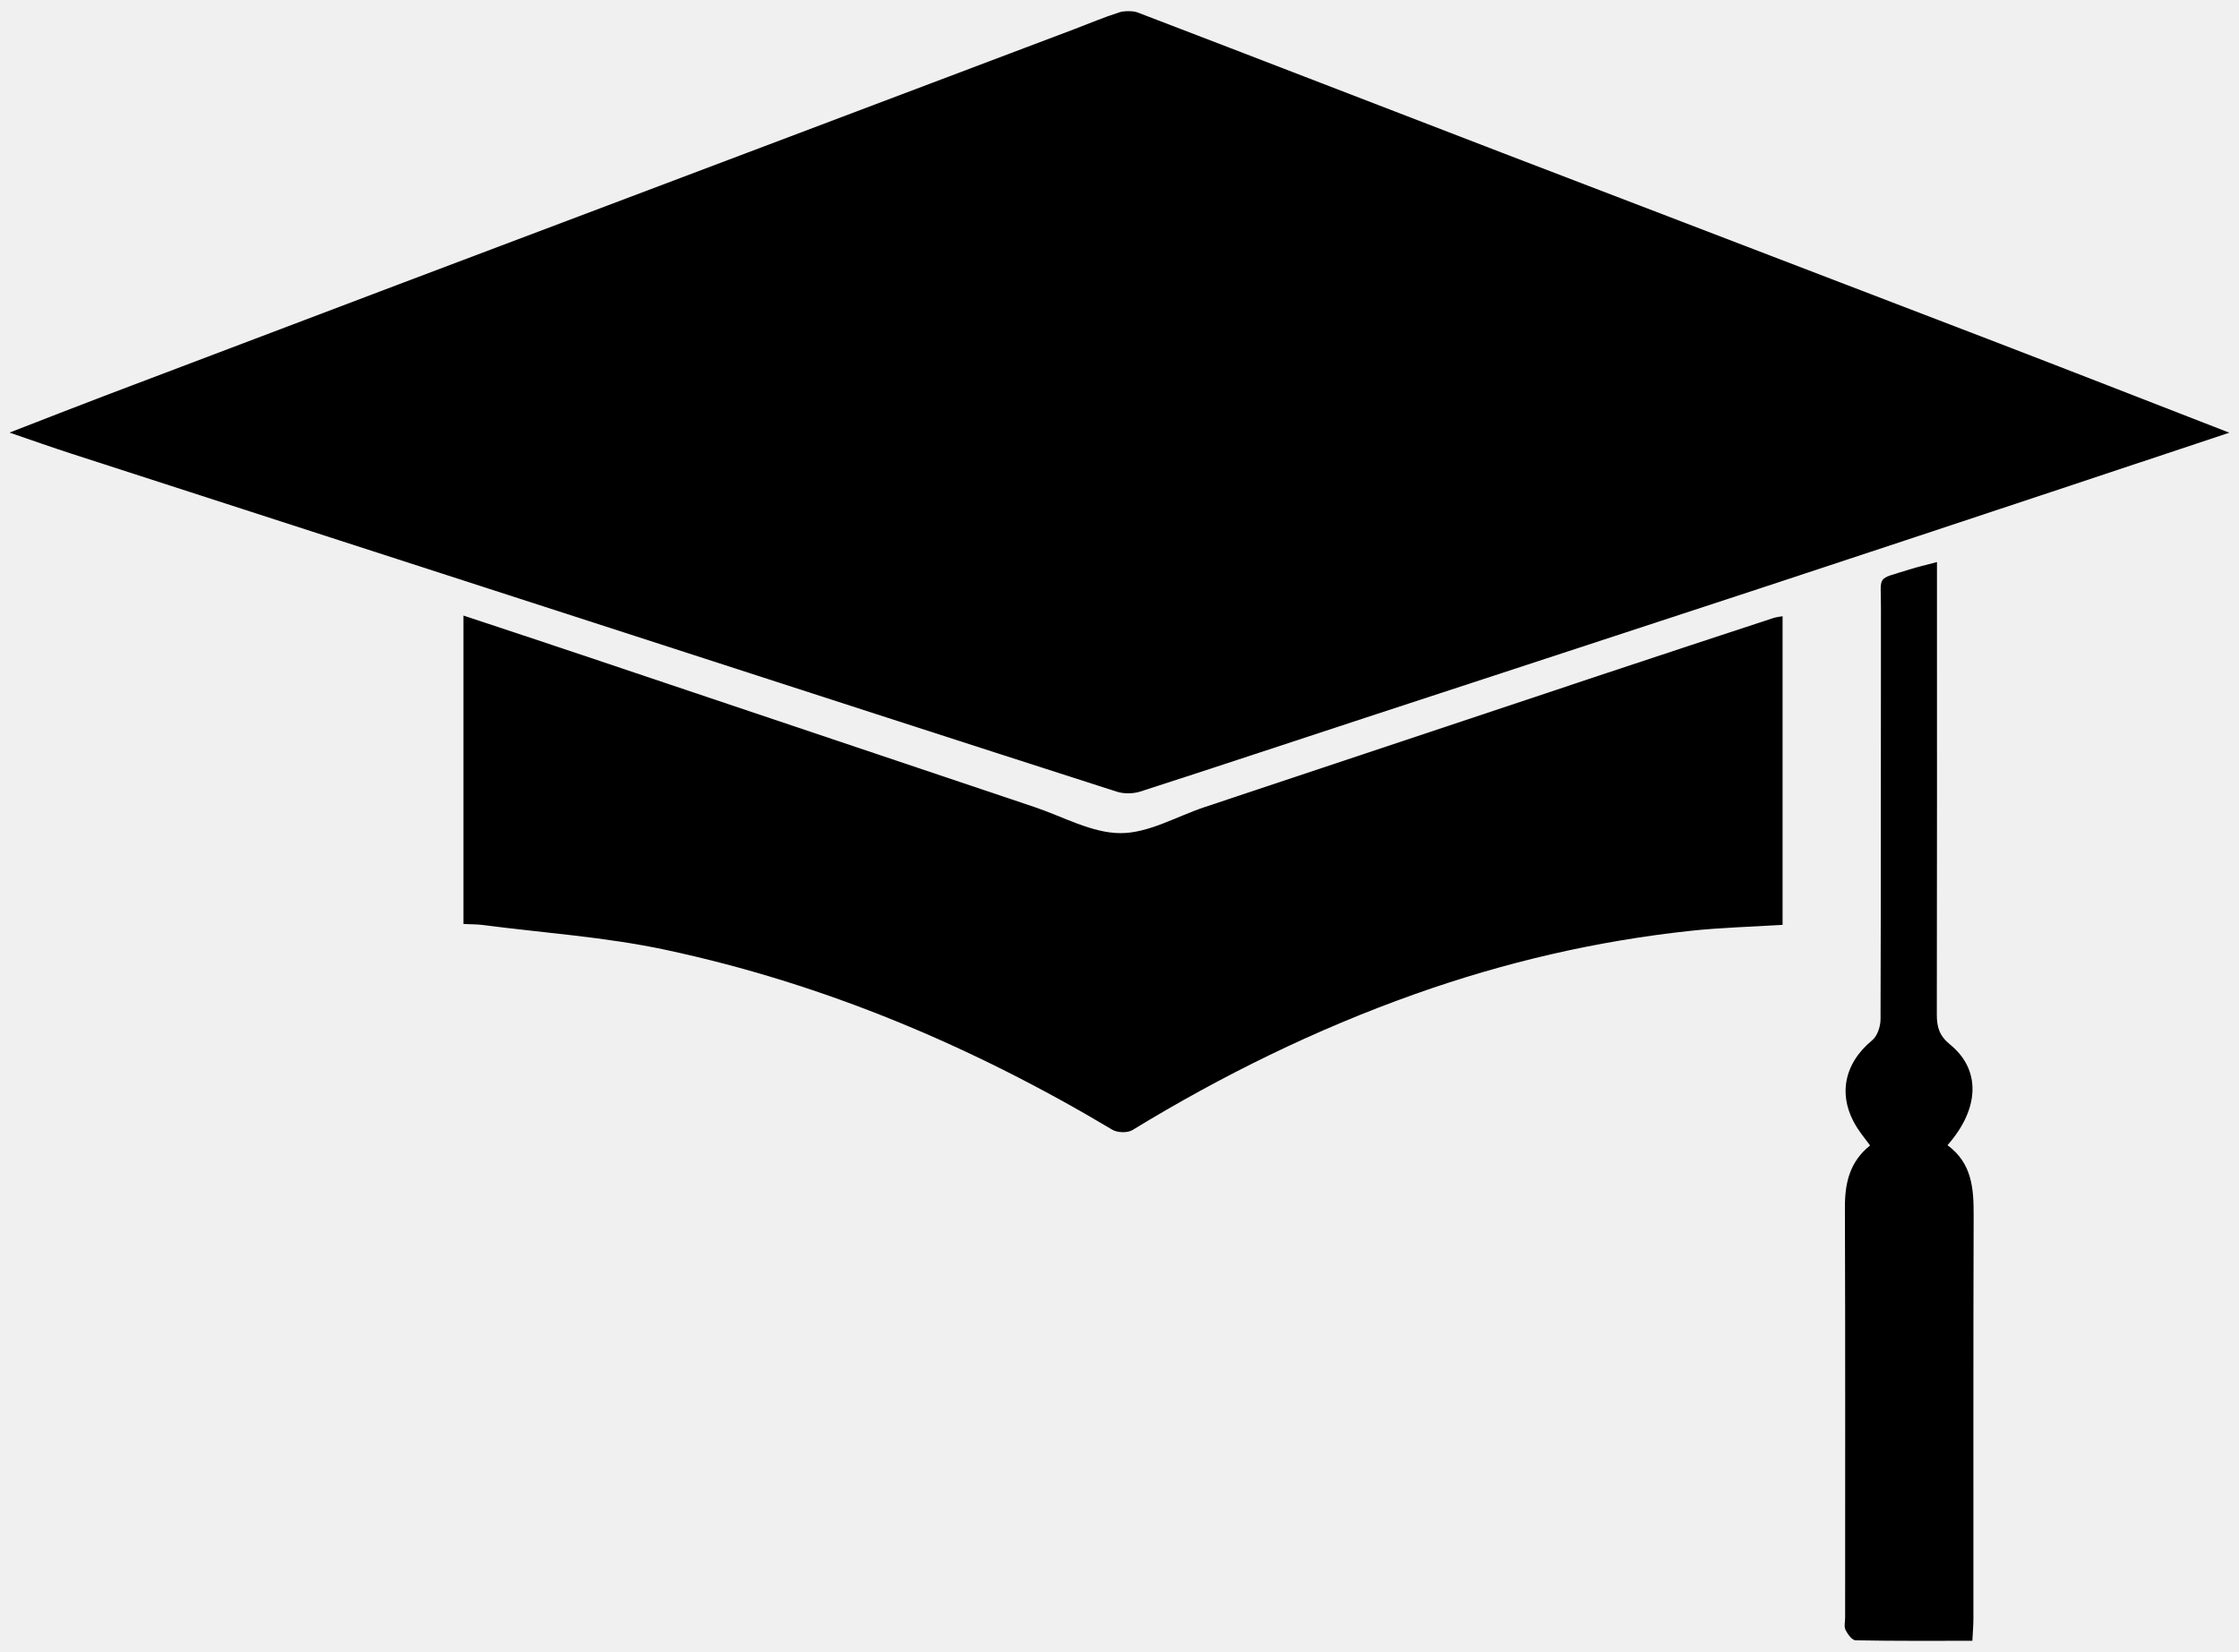
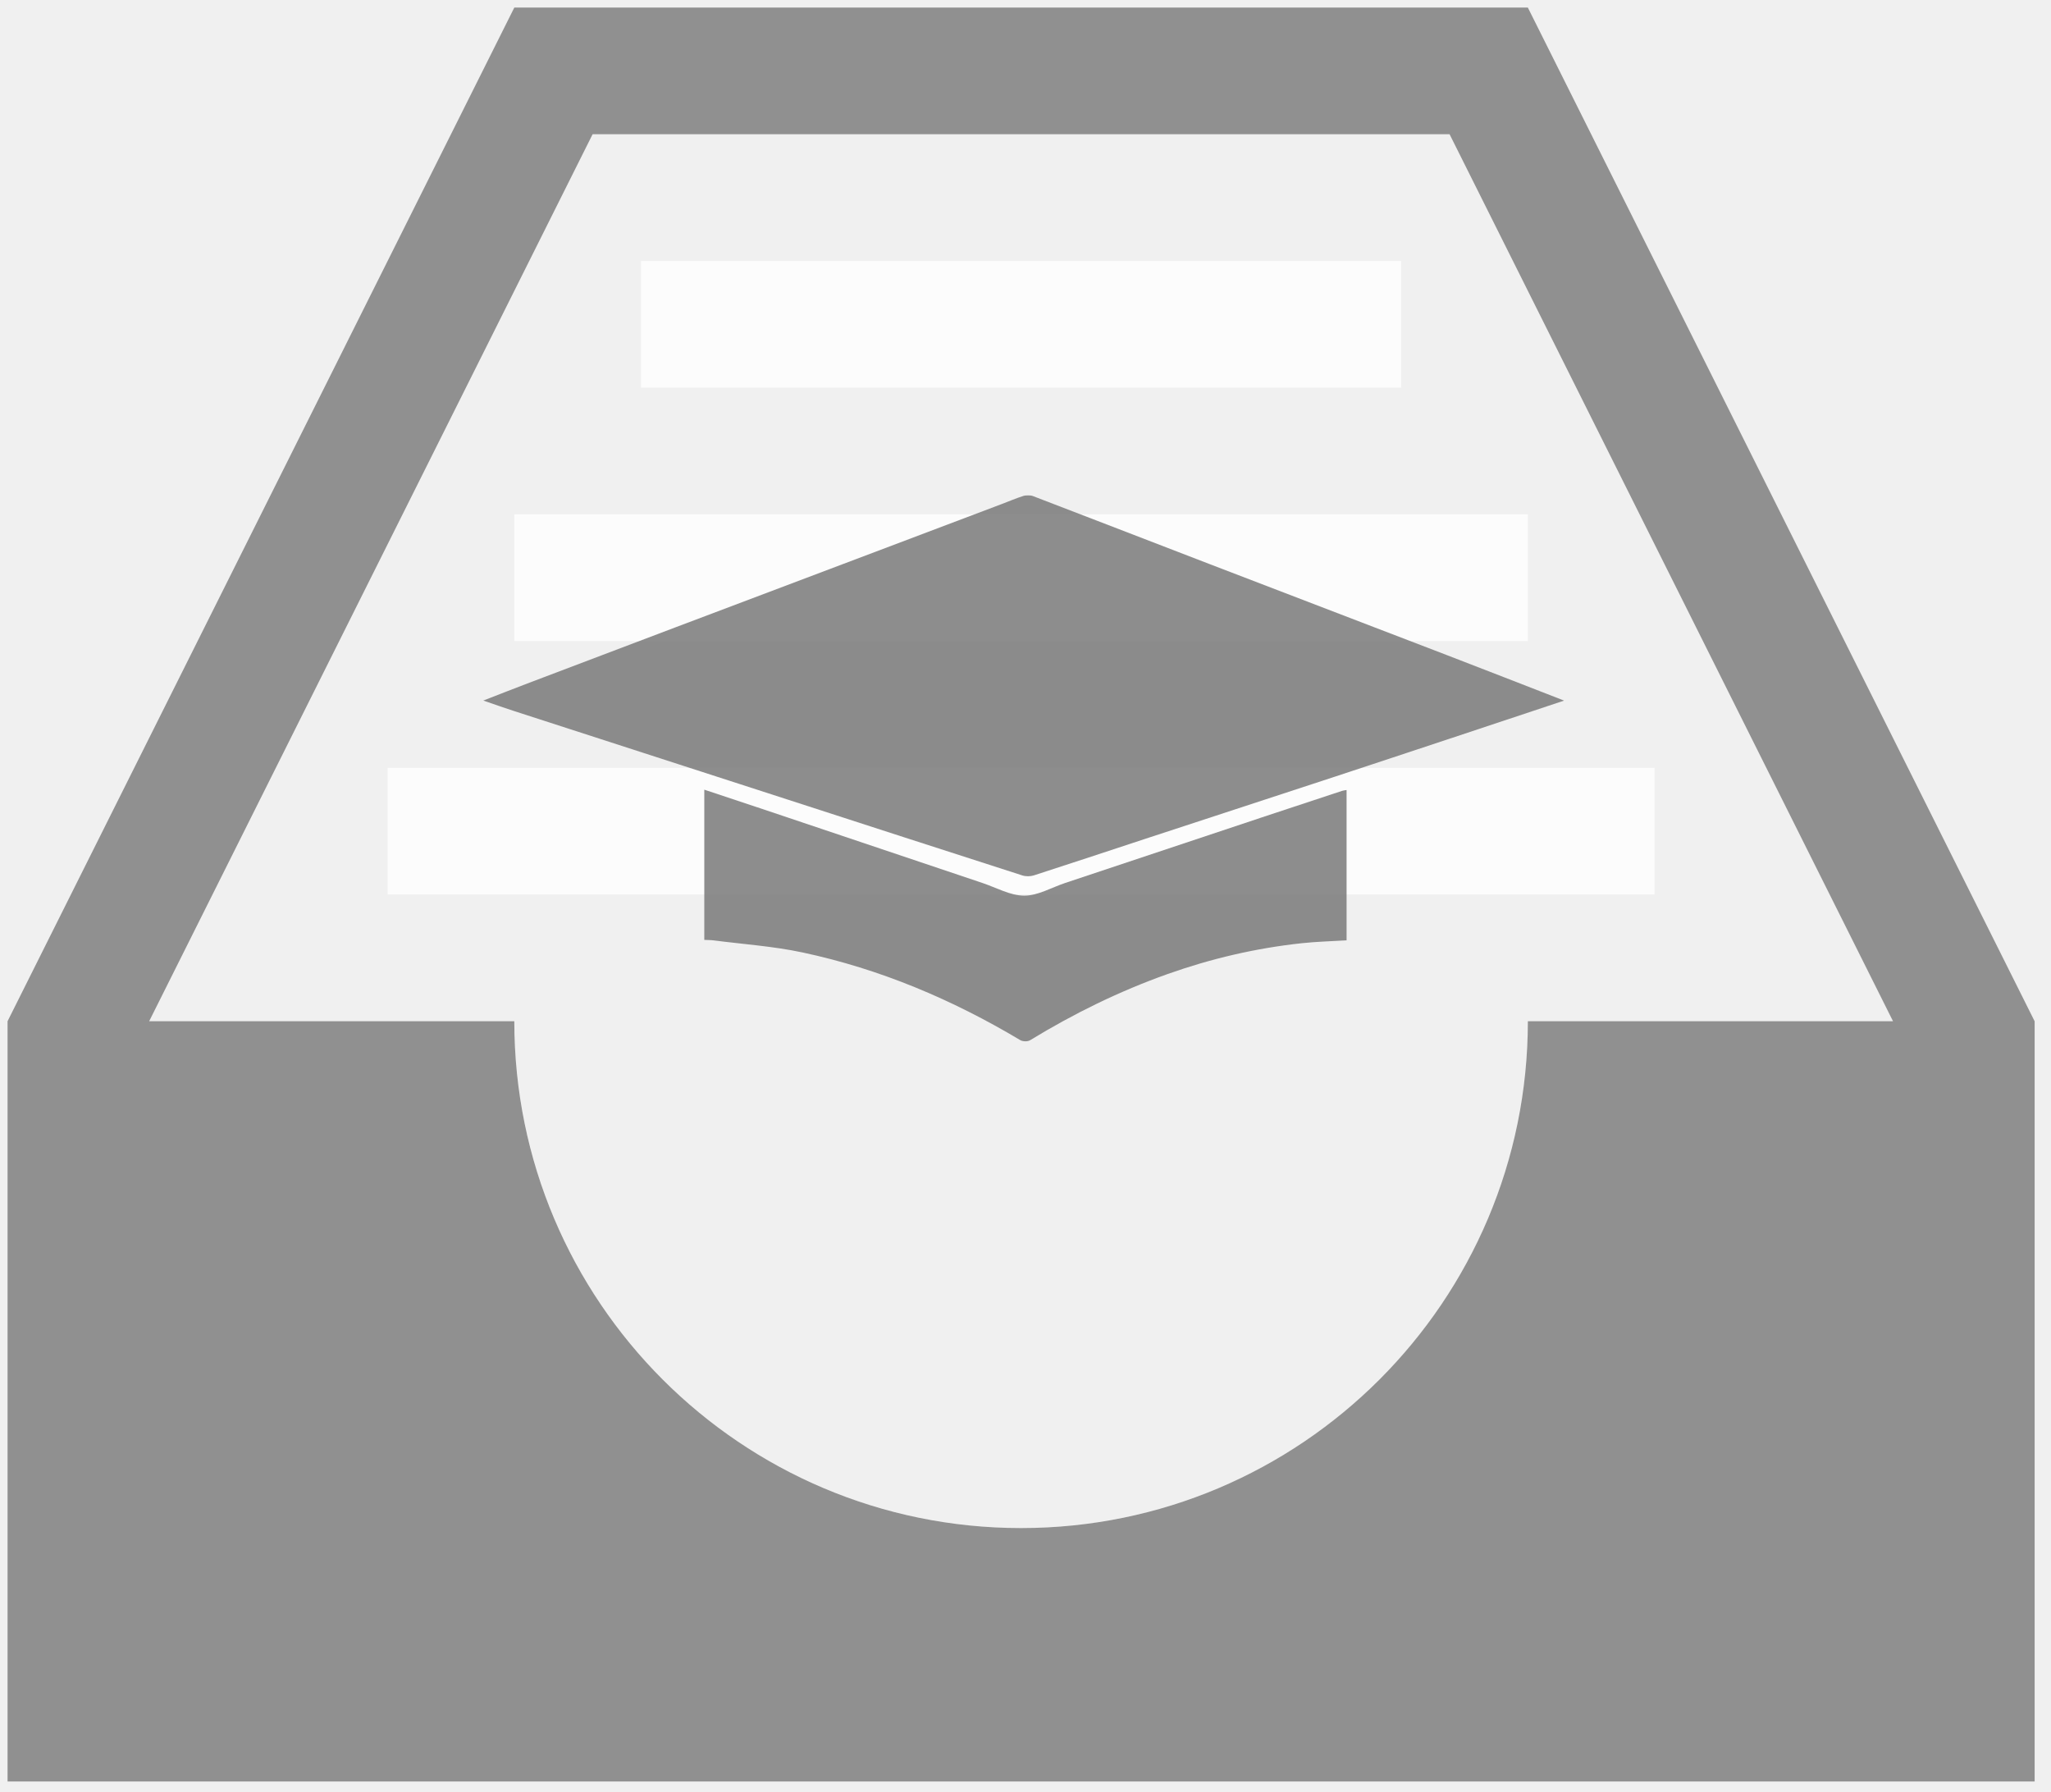
- <svg xmlns="http://www.w3.org/2000/svg" xmlns:xlink="http://www.w3.org/1999/xlink" width="103px" height="76px" viewBox="0 0 103 76" version="1.1">
+ <svg xmlns="http://www.w3.org/2000/svg" xmlns:xlink="http://www.w3.org/1999/xlink" width="87px" height="76px" viewBox="0 0 87 76" version="1.1">
  <defs>
-     <path id="path-1" d="M0,0.006 L102.117,0.006 L102.117,75 L0,75" />
+     <path id="path-1" d="M0,0.003 L45.847,0.003 L45.847,33.672 L0,33.672" />
  </defs>
  <g id="Page-1" stroke="none" stroke-width="1" fill="none" fill-rule="evenodd">
-     <g id="About---Desktop-Copy" transform="translate(-132, -1026)">
-       <g id="Page-1" transform="translate(132.4379, 1026.5)">
-         <g id="Group-3">
-           <mask id="mask-2" fill="white">
-             <use xlink:href="#path-1" />
-           </mask>
-           <g id="Clip-2" />
-           <path d="M102.117,19.41 C99.253,20.364 96.599,21.25 93.944,22.13 C89.453,23.62 84.964,25.114 80.47,26.592 C74.452,28.573 68.429,30.538 62.409,32.514 C58.947,33.65 55.49,34.802 52.022,35.92 C51.689,36.027 51.263,36.033 50.932,35.926 C43.554,33.557 36.184,31.164 28.812,28.777 C20.146,25.972 11.479,23.171 2.813,20.364 C1.936,20.08 1.068,19.77 -4.90196079e-05,19.405 C1.568,18.798 2.963,18.248 4.364,17.716 C8.938,15.978 13.514,14.244 18.091,12.513 C22.999,10.657 27.908,8.805 32.817,6.951 C38.209,4.914 43.601,2.876 48.992,0.838 C49.679,0.578 50.356,0.288 51.054,0.068 C51.314,-0.014 51.655,-0.018 51.907,0.078 C57.492,2.216 63.068,4.379 68.651,6.525 C76.113,9.392 83.58,12.244 91.041,15.112 C94.669,16.506 98.288,17.923 102.117,19.41" id="Fill-1" fill="#000000" mask="url(#mask-2)" />
+     <g id="About---Desktop-Copy" transform="translate(-143, -1026)">
+       <g id="Group-6" transform="translate(143, 1026)">
+         <g id="Page-1" opacity="0.78">
+           <path d="M80.298,43.313 L61.488,5.694 L25.138,5.694 L6.328,43.313 L21.816,43.313 C21.816,55.184 31.442,64.809 43.313,64.809 C55.184,64.809 64.809,55.184 64.809,43.313 L80.298,43.313 Z M86.306,43.313 L86.306,75.558 L0.32,75.558 L0.32,43.313 L21.816,0.32 L64.809,0.32 L86.306,43.313 Z M16.442,37.939 L70.184,37.939 L70.184,32.565 L16.442,32.565 L16.442,37.939 Z M21.816,27.191 L64.809,27.191 L64.809,21.816 L21.816,21.816 L21.816,27.191 Z M27.191,16.442 L59.435,16.442 L59.435,11.068 L27.191,11.068 L27.191,16.442 Z" id="Fill-1" fill="#FFFFFF" />
+           <path d="M80.298,43.313 L61.488,5.694 L25.138,5.694 L6.328,43.313 L21.816,43.313 C21.816,55.184 31.442,64.809 43.313,64.809 C55.184,64.809 64.809,55.184 64.809,43.313 L80.298,43.313 L80.298,43.313 Z M86.306,43.313 L86.306,75.558 L0.32,75.558 L0.32,43.313 L21.816,0.32 L64.809,0.32 L86.306,43.313 L86.306,43.313 Z" id="Stroke-3" fill="#757575" />
        </g>
-         <path d="M20.882,27.824 C22.734,28.439 24.509,29.024 26.281,29.619 C33.241,31.958 40.2,34.301 47.16,36.638 C48.473,37.079 49.792,37.833 51.109,37.836 C52.397,37.839 53.687,37.068 54.976,36.638 C61.142,34.581 67.307,32.523 73.473,30.469 C76.028,29.619 78.586,28.778 81.143,27.937 C81.266,27.896 81.399,27.886 81.565,27.854 L81.565,42.056 C80.141,42.145 78.731,42.18 77.333,42.33 C72.988,42.796 68.763,43.78 64.64,45.246 C60.085,46.866 55.78,48.981 51.659,51.497 C51.432,51.637 50.968,51.623 50.733,51.483 C44.307,47.646 37.487,44.763 30.164,43.201 C27.408,42.613 24.567,42.426 21.764,42.061 C21.496,42.027 21.223,42.032 20.882,42.016 L20.882,27.824 Z" id="Fill-4" fill="#000000" />
-         <path d="M89.152,52.194 C90.29,53.031 90.359,54.202 90.355,55.436 C90.335,61.615 90.347,67.794 90.344,73.973 C90.344,74.291 90.315,74.608 90.296,74.998 C88.453,74.998 86.688,75.011 84.925,74.976 C84.762,74.973 84.558,74.693 84.461,74.498 C84.385,74.344 84.443,74.124 84.443,73.933 C84.443,67.646 84.454,61.358 84.433,55.07 C84.429,53.95 84.643,52.964 85.591,52.206 C85.385,51.926 85.184,51.682 85.013,51.418 C84.078,49.97 84.36,48.46 85.692,47.361 C85.928,47.167 86.07,46.728 86.072,46.402 C86.093,40.087 86.082,33.772 86.091,27.457 C86.093,25.908 85.858,26.197 87.392,25.706 C87.772,25.584 88.164,25.497 88.668,25.363 L88.668,26.421 C88.668,33.008 88.673,39.595 88.661,46.183 C88.66,46.759 88.776,47.161 89.272,47.564 C90.688,48.713 90.642,50.506 89.152,52.194" id="Fill-6" fill="#000000" />
+         <g id="Page-1" opacity="0.82" transform="translate(20.5, 21)">
+           <g id="Group-3">
+             <mask id="mask-2" fill="white">
+               <use xlink:href="#path-1" />
+             </mask>
+             <g id="Clip-2" />
+             <path d="M45.847,8.714 C44.561,9.142 43.369,9.54 42.177,9.936 C40.161,10.604 38.146,11.275 36.128,11.939 C33.426,12.828 30.722,13.71 28.019,14.597 C26.465,15.108 24.913,15.625 23.356,16.127 C23.207,16.175 23.015,16.177 22.866,16.129 C19.554,15.066 16.245,13.991 12.936,12.92 C9.045,11.661 5.153,10.403 1.263,9.143 C0.869,9.015 0.479,8.876 -2.20079073e-05,8.712 C0.704,8.439 1.33,8.193 1.959,7.954 C4.013,7.173 6.067,6.395 8.122,5.618 C10.326,4.784 12.53,3.953 14.734,3.121 C17.154,2.206 19.575,1.291 21.996,0.376 C22.304,0.26 22.608,0.129 22.921,0.03 C23.038,-0.006 23.191,-0.008 23.304,0.035 C25.812,0.995 28.315,1.966 30.822,2.929 C34.172,4.217 37.524,5.497 40.874,6.785 C42.503,7.411 44.127,8.047 45.847,8.714" id="Fill-1" fill="#757575" mask="url(#mask-2)" />
+           </g>
+           <path d="M9.375,12.492 C10.207,12.768 11.004,13.031 11.799,13.298 C14.924,14.348 18.048,15.4 21.173,16.449 C21.763,16.647 22.355,16.985 22.946,16.987 C23.524,16.988 24.103,16.642 24.682,16.449 C27.45,15.525 30.218,14.601 32.987,13.68 C34.134,13.298 35.282,12.92 36.43,12.542 C36.485,12.524 36.545,12.52 36.62,12.506 L36.62,18.882 C35.98,18.921 35.347,18.937 34.719,19.004 C32.769,19.214 30.872,19.656 29.021,20.314 C26.976,21.041 25.043,21.991 23.193,23.12 C23.091,23.183 22.883,23.177 22.777,23.114 C19.892,21.391 16.83,20.097 13.542,19.396 C12.305,19.132 11.03,19.047 9.771,18.884 C9.651,18.868 9.528,18.871 9.375,18.863 L9.375,12.492 Z" id="Fill-4" fill="#757575" />
+         </g>
      </g>
    </g>
  </g>
</svg>
